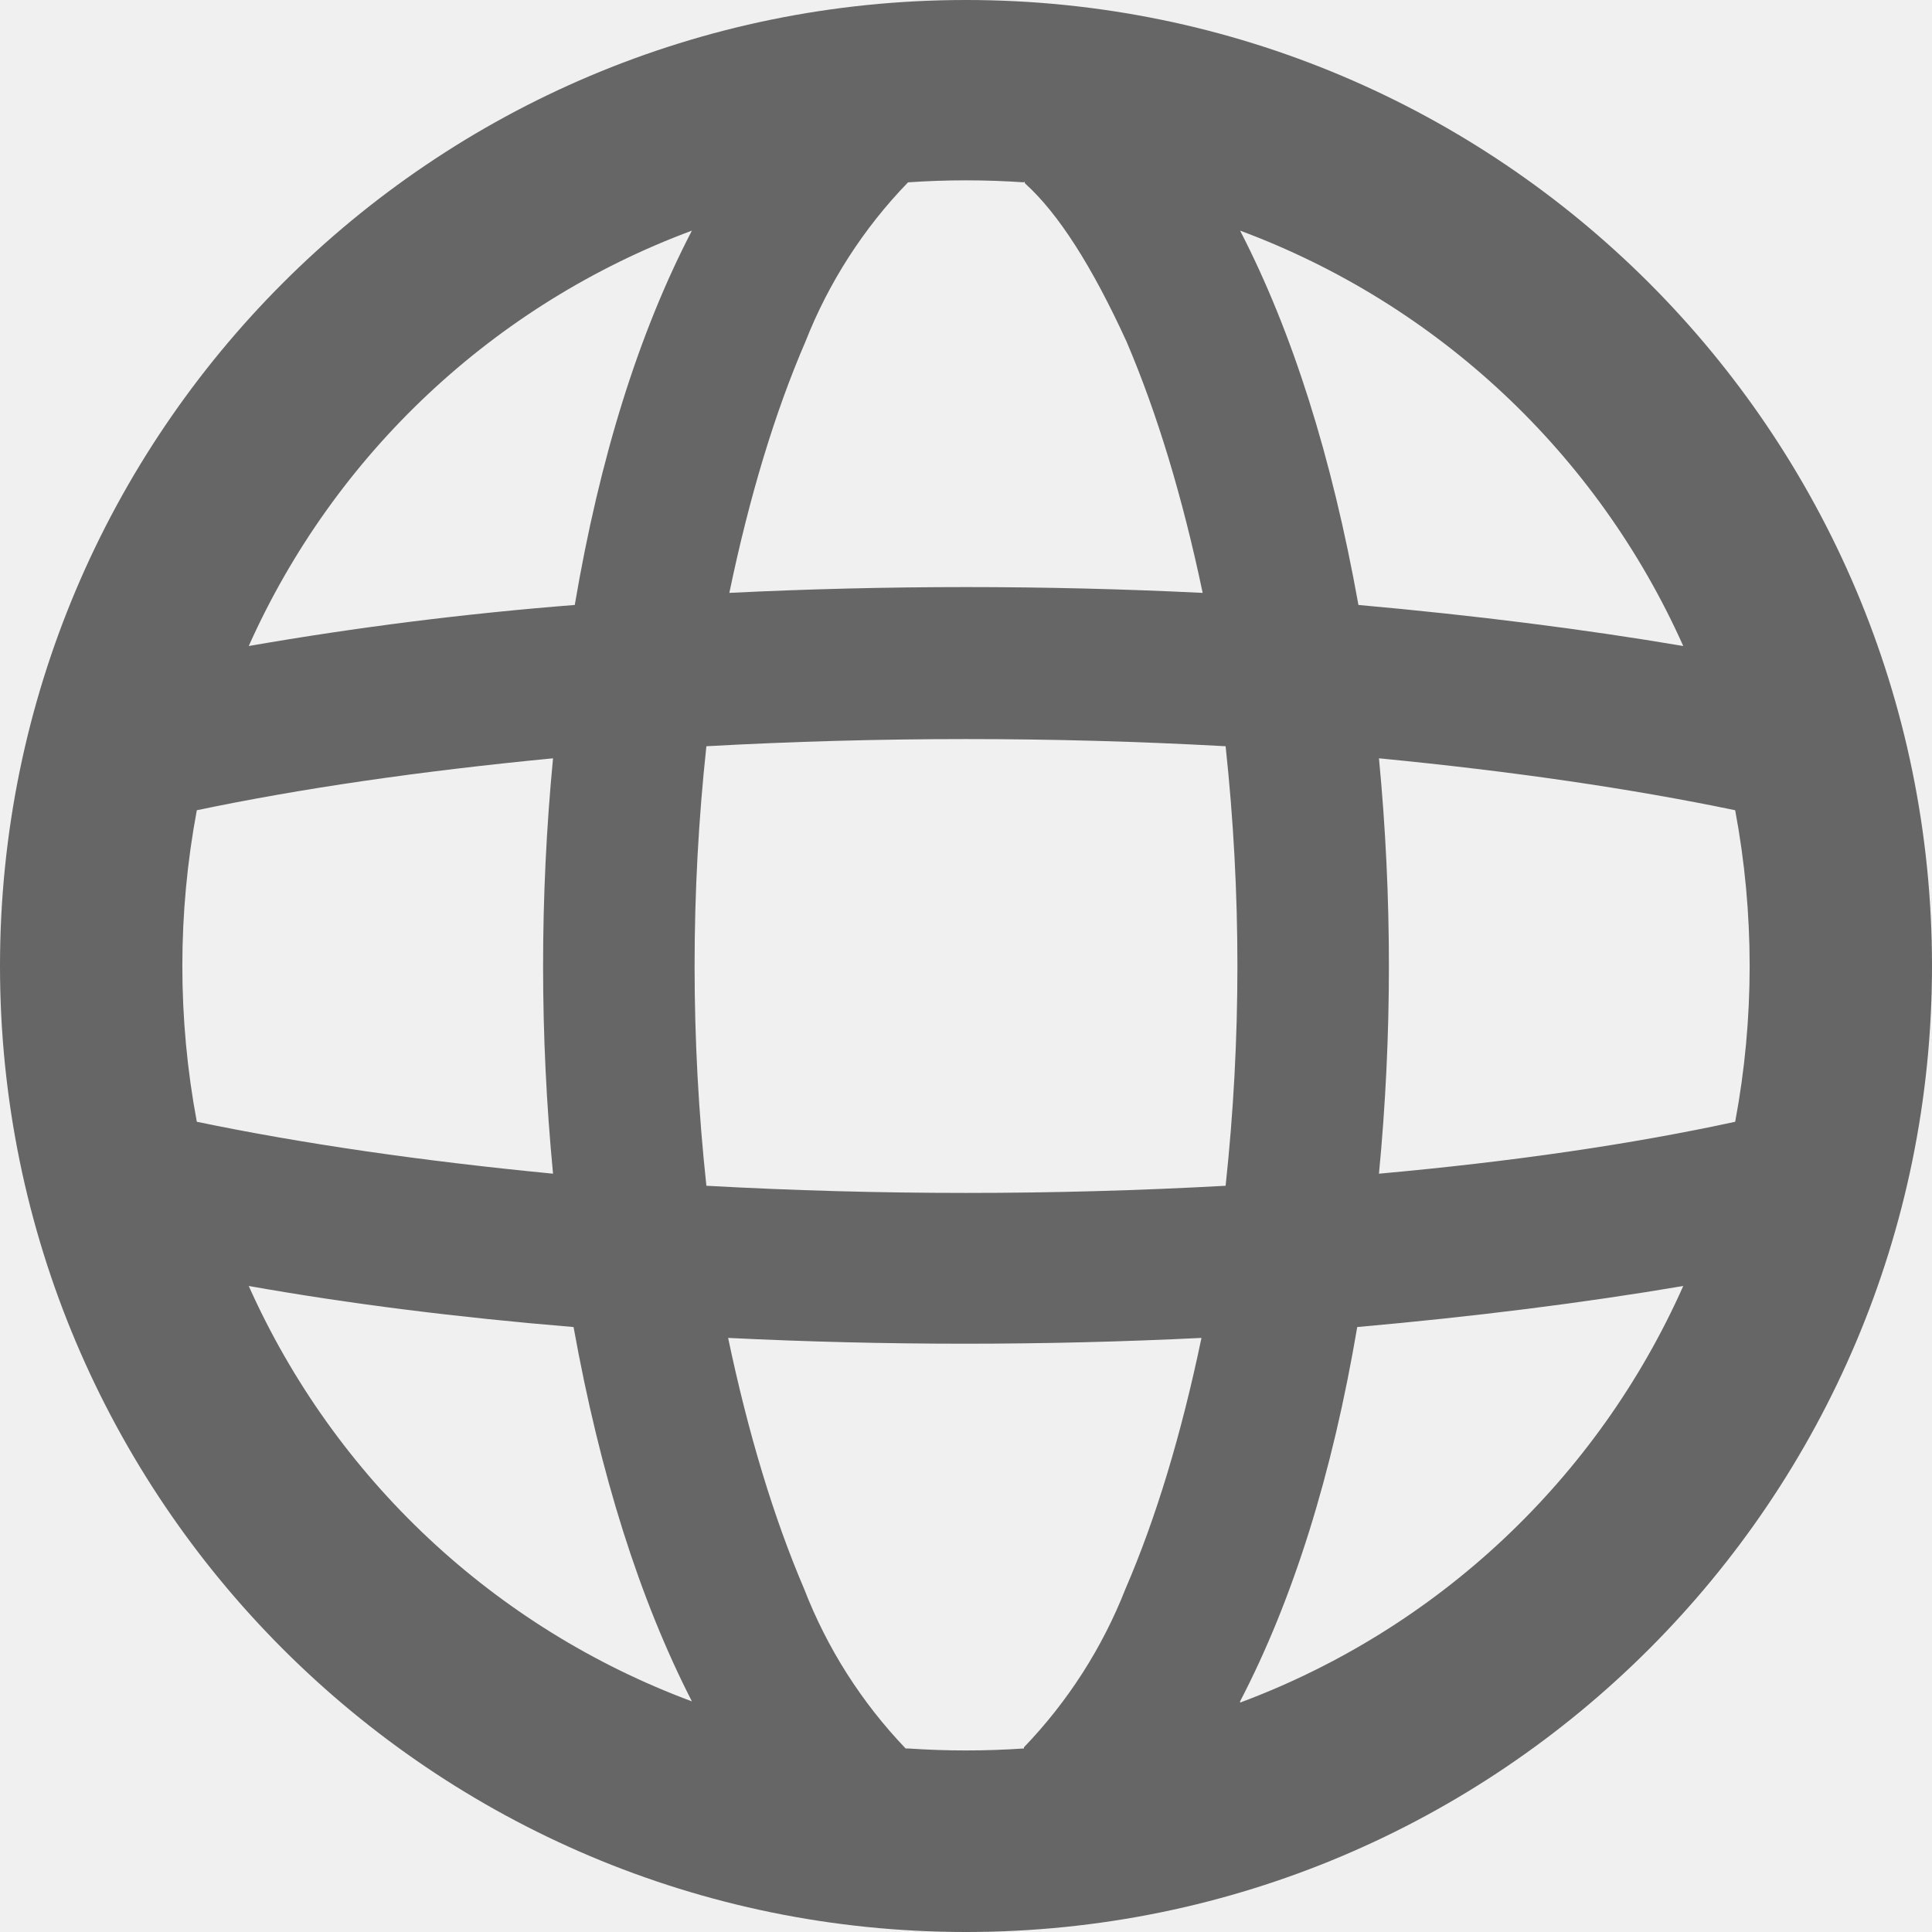
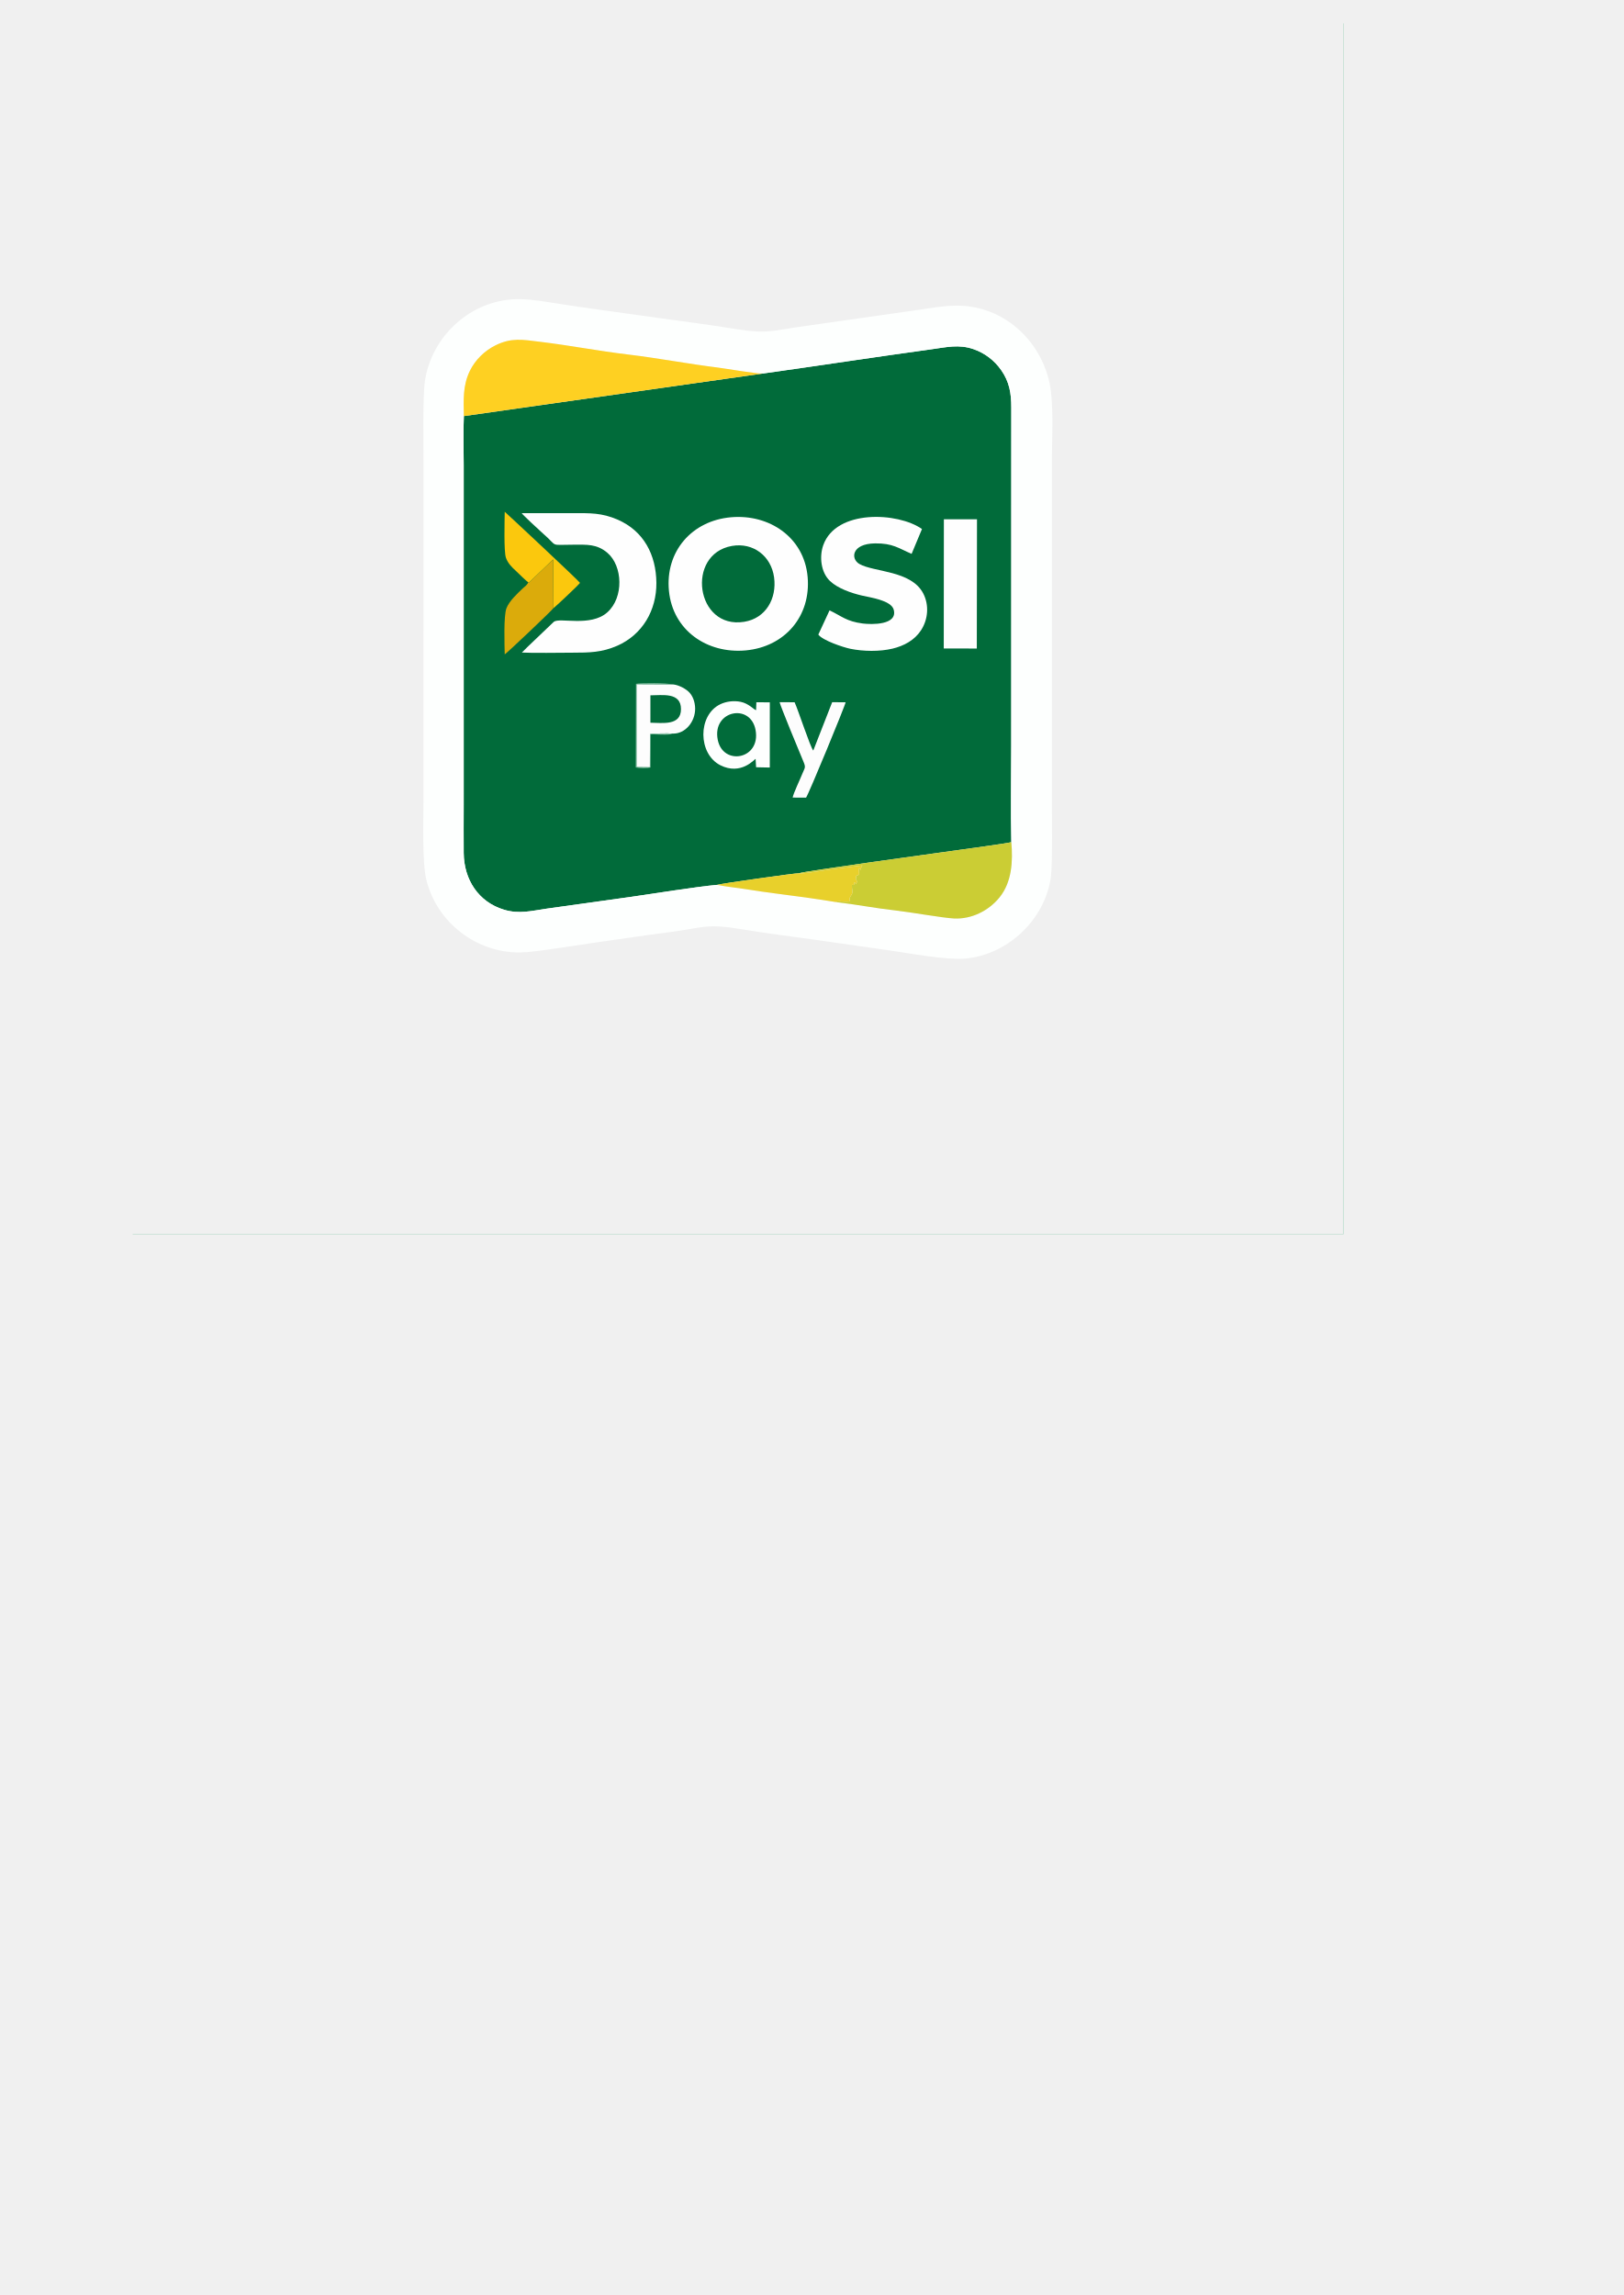
- <svg xmlns="http://www.w3.org/2000/svg" fill="none" viewBox="0 0 16 16">
-   <g clip-path="url(#a)">
-     <path fill-rule="evenodd" clip-rule="evenodd" d="M10.27 14.1a6.5 6.5 0 0 0 3.67-3.45q-1.24.21-2.7.34-.31 1.83-.97 3.1M8 16A8 8 0 1 0 8 0a8 8 0 0 0 0 16m.48-1.52a7 7 0 0 1-.96 0H7.5a4 4 0 0 1-.84-1.32q-.38-.89-.63-2.08a40 40 0 0 0 3.92 0q-.25 1.2-.63 2.08a4 4 0 0 1-.84 1.31zm2.94-4.76q1.66-.15 2.95-.43a7 7 0 0 0 0-2.58q-1.3-.27-2.95-.43a18 18 0 0 1 0 3.44m-1.27-3.54a17 17 0 0 1 0 3.64 39 39 0 0 1-4.3 0 17 17 0 0 1 0-3.64 39 39 0 0 1 4.3 0m1.1-1.17q1.45.13 2.69.34a6.5 6.5 0 0 0-3.67-3.44q.65 1.26.98 3.1M8.48 1.5l.01.02q.41.37.84 1.31.38.89.63 2.08a40 40 0 0 0-3.92 0q.25-1.2.63-2.08a4 4 0 0 1 .85-1.32 7 7 0 0 1 .96 0m-2.75.4a6.5 6.5 0 0 0-3.67 3.44 29 29 0 0 1 2.7-.34q.31-1.83.97-3.1M4.58 6.28q-1.66.16-2.95.43a7 7 0 0 0 0 2.58q1.3.27 2.95.43a18 18 0 0 1 0-3.44m.17 4.71q-1.45-.12-2.69-.34a6.5 6.5 0 0 0 3.67 3.44q-.65-1.27-.98-3.1" fill="#666" />
+ <svg xmlns="http://www.w3.org/2000/svg" xml:space="preserve" width="33.11in" height="46.811in" version="1.1" style="shape-rendering:geometricPrecision; text-rendering:geometricPrecision; image-rendering:optimizeQuality; fill-rule:evenodd; clip-rule:evenodd" viewBox="0 0 33110.24 46811.02">
+   <defs>
+     <style type="text/css">
+    
+     .fil1 {fill:#016B3A}
+     .fil10 {fill:#93C8AE}
+     .fil0 {fill:#B5DBCA}
+     .fil4 {fill:#CBCD34}
+     .fil8 {fill:#DBAB0B}
+     .fil5 {fill:#E8D02B}
+     .fil7 {fill:#FBC80D}
+     .fil9 {fill:#FDFDFD}
+     .fil2 {fill:#FDFFFE}
+     .fil3 {fill:#FED022}
+     .fil6 {fill:#FEFEFE}
+    
+   </style>
+   </defs>
+   <g id="Layer_x0020_1">
+     <polygon class="fil0" points="2706.06,25165.63 2706.06,25177.07 27406.12,25177.07 27406.12,477.01 27394.91,477.01 27392.66,25165.35 " />
+     <g id="_2405752419136">
+       <path class="fil1" d="M15556.47 7618.9l-6095.43 867.69c-15.01,324.21 -3.17,672.78 -3.06,999.67l0.04 2966.89c0.39,1318.63 -0.15,2637.25 0.04,3955.88 0.04,329.51 -3.05,660.36 -0.04,989.69 4.96,542.43 300.52,999.78 822.17,1156.63 311.46,93.66 561.69,22.39 871.18,-21.68 577.9,-82.26 1156.68,-160.2 1734.8,-242.57 448.61,-63.92 1339.92,-208.23 1738.28,-242.15 47.31,-21.39 1624.55,-245.37 1672.94,-237.1 57.73,-35.64 2790.01,-409.41 3246.29,-473.67 193.02,-27.18 954.53,-129.14 1083.74,-160.14 -14.92,-652.74 -1.52,-1320.61 -1.72,-1975.07l1.07 -6887.21c0.52,-289.84 -37.24,-525.83 -206.95,-767.86 -139.14,-198.42 -333.87,-346.54 -563.05,-426.18 -299.94,-104.23 -553.51,-39.54 -855.37,1.8 -1149.53,157.46 -2296.16,334.64 -3444.92,495.39z" />
+       <path class="fil2" d="M9461.04 8486.59c-5.72,-327.34 -24.64,-622.77 123.72,-925.01 109.03,-222.12 298.97,-407.87 520.56,-517.61 326.92,-161.92 555.86,-115.45 895.97,-74.29 643.11,77.82 1180.02,186.05 1821.55,262.85 597.13,71.48 1212,189.48 1820.7,264.93 160.01,19.84 817.06,133.34 912.94,121.45 1148.76,-160.75 2295.39,-337.93 3444.92,-495.39 301.86,-41.34 555.43,-106.02 855.37,-1.8 229.19,79.64 423.91,227.76 563.05,426.18 169.71,242.03 207.46,478.02 206.95,767.86l-1.07 6887.21c0.2,654.46 -13.19,1322.33 1.72,1975.07 33.46,385.36 12.98,812.11 -239.9,1125 -222.15,274.88 -571.84,448.59 -929.17,431 -232.67,-11.45 -895.31,-130.51 -1194.78,-163.61 -403.5,-44.61 -810.84,-123.97 -1214.95,-171.35 -394.93,-64.86 -810.44,-122.21 -1207.83,-171.95 -196.58,-24.6 -414.32,-56.67 -610.09,-88.11 -198.1,-31.82 -408.44,-51.74 -606.24,-90.07 -398.35,33.92 -1289.67,178.23 -1738.28,242.15 -578.13,82.38 -1156.91,160.31 -1734.8,242.57 -309.5,44.07 -559.72,115.34 -871.18,21.68 -521.65,-156.85 -817.21,-614.21 -822.17,-1156.63 -3,-329.33 0.09,-660.18 0.04,-989.69 -0.2,-1318.63 0.34,-2637.25 -0.04,-3955.88l-0.04 -2966.89c-0.11,-326.89 -11.95,-675.46 3.06,-999.67zm968.49 -2379.57c-890.19,71.96 -1627.28,780.39 -1761.65,1657.79 -48.28,315.28 -29.89,1304.07 -29.86,1685.27l-0.77 6838.6c0.07,415.94 -29.9,1294.41 58.56,1656.21 214.26,876.27 1032.19,1500.57 1931.79,1482.48 286.14,-5.74 1163.37,-152.61 1516.23,-201.96 499.82,-69.93 1002.07,-146.58 1502.11,-211.05 727.95,-93.86 741.33,-184.58 1502.91,-57.22 492.63,82.38 1002.37,144.43 1498.24,214.2 499.71,70.31 998.9,141.52 1498.24,214.47 414.45,60.56 1162.33,198.56 1531.97,167.1 874.07,-74.37 1635.77,-792.29 1756.27,-1662.31 37.31,-269.41 20.71,-1337.02 20.87,-1686.61l0.6 -6838.68c0.08,-468.23 47.41,-1204.58 -67.89,-1639.08 -231.89,-873.87 -993.5,-1511.83 -1912.46,-1492.1 -256.32,5.5 -513.51,52.85 -766.98,89.47l-2248.46 321.06c-716.44,93.7 -773.86,180.2 -1514.22,57.38 -493.35,-81.83 -1001.45,-143.83 -1497.71,-214.83 -716.9,-102.56 -1539.26,-207.12 -2245.89,-321.97 -247.12,-40.17 -521.37,-78.49 -771.89,-58.23z" />
+       <path class="fil3" d="M9461.04 8486.59l6095.43 -867.69c-95.88,11.89 -752.93,-101.61 -912.94,-121.45 -608.69,-75.44 -1223.57,-193.44 -1820.7,-264.93 -641.53,-76.8 -1178.44,-185.03 -1821.55,-262.85 -340.11,-41.17 -569.05,-87.63 -895.97,74.29 -221.59,109.74 -411.53,295.5 -520.56,517.61 -148.36,302.24 -129.44,597.67 -123.72,925.01z" />
+       <path class="fil4" d="M16297.38 17811.85c74.53,18.05 538.52,-65.13 651.31,-79.09l642.78 -82.07c-1.48,3.09 -4.73,6.51 -6.17,8.25l-26.13 47.15c-2.01,50.03 15.57,1.72 -6.31,37.15 -16.64,-30.14 -4.4,-15.83 -30.69,-39.13 -6,51.32 -1.52,67.92 1.57,134.9l-59.61 24.1 -3.79 46.54c-5.28,32.04 -8.78,4.32 0.97,29.96 22.79,60.09 27.81,14.05 2.54,91.58l-38.89 -37.71c-3.15,86.15 -11.46,48.36 -49.02,56.01 0.4,46.06 0.77,71.05 7.37,110.24 20.11,119.57 -81.01,102.7 -46.59,227.65 -49.05,6.15 -95.17,5.17 -145.91,1.67 -20.6,-1.42 -54.02,-5.93 -72.88,-5.81 -16.58,0.1 -19.6,-0.04 -35.82,3.06l-22.5 7.82c-2.35,-3.35 -7.59,2.83 -11.01,4.96 404.11,47.38 811.45,126.74 1214.95,171.35 299.47,33.1 962.11,152.16 1194.78,163.61 357.33,17.59 707.03,-156.12 929.17,-431 252.87,-312.89 273.36,-739.63 239.9,-1125 -129.22,31 -890.73,132.96 -1083.74,160.14 -456.28,64.26 -3188.56,438.03 -3246.29,473.67z" />
+       <path class="fil5" d="M16297.38 17811.85c-48.39,-8.26 -1625.63,215.71 -1672.94,237.1 197.8,38.33 408.14,58.25 606.24,90.07 195.77,31.44 413.51,63.5 610.09,88.11 397.39,49.74 812.91,107.09 1207.83,171.95 3.42,-2.13 8.66,-8.31 11.01,-4.96l22.5 -7.82c16.22,-3.11 19.24,-2.96 35.82,-3.06 18.86,-0.11 52.28,4.39 72.88,5.81 50.74,3.5 96.86,4.49 145.91,-1.67 -34.42,-124.94 66.71,-108.07 46.59,-227.65 -6.59,-39.19 -6.96,-64.19 -7.37,-110.24 37.55,-7.65 45.87,30.14 49.02,-56.01l38.89 37.71c25.27,-77.54 20.26,-31.5 -2.54,-91.58 -9.74,-25.64 -6.25,2.08 -0.97,-29.96l3.79 -46.54 59.61 -24.1c-3.09,-66.98 -7.56,-83.57 -1.57,-134.9 26.28,23.3 14.05,8.99 30.69,39.13 21.88,-35.43 4.3,12.88 6.31,-37.15l26.13 -47.15c1.44,-1.74 4.69,-5.15 6.17,-8.25l-642.78 82.07c-112.79,13.96 -576.79,97.13 -651.31,79.09z" />
+       <g>
+         <path class="fil6" d="M14929.21 11135.29c435.8,-75.98 800.41,208.41 859.36,640.73 58.2,426.85 -163.85,834.91 -609.46,906.8 -990.89,159.89 -1196.87,-1382.45 -249.91,-1547.53zm-17.91 -585.04c-798.87,68.84 -1346.84,697.09 -1267.09,1503.52 79.85,807.4 781.8,1283.25 1563.86,1212.61 797.39,-72.04 1335.94,-696.77 1264.69,-1500.22 -71.72,-808.9 -783.61,-1282.94 -1561.45,-1215.91z" />
+         <path class="fil6" d="M10644.78 13309.78c215.91,13.45 783.39,2.86 1035.87,2.73 334.93,-0.17 594.72,-3.66 908.17,-141.11 516.59,-226.53 803.77,-725.63 798.92,-1283.35 -4.94,-569.92 -255.68,-1057.48 -792.03,-1289.89 -322.91,-139.93 -563.44,-131.86 -906.33,-131.43 -349.3,0.45 -699.26,1.63 -1048.5,0.03 18.78,33.44 378.05,366.48 433.02,413.97 325.61,281.32 112.28,229.65 624.2,229.36 265.91,-0.16 474.45,-18.73 690.79,165.89 313.31,267.38 338.8,909.62 -1.8,1214.16 -339.86,303.86 -969.59,98.7 -1090.5,192.21l-544.61 520c-39.32,35.51 -70.09,74.51 -107.2,107.43z" />
+         <path class="fil6" d="M16919.72 12449.36l-228.52 493.2c79.85,118.15 508.51,261.31 652.41,290.62 265.72,54.13 598.19,59.96 862.37,-3.59 230.22,-55.38 445.92,-170.07 578.38,-372.22 146.13,-223.02 169.92,-515.23 45.89,-753.76 -245.04,-471.22 -1005.47,-430.91 -1301.86,-600.31 -181.06,-103.48 -163.73,-414.4 321.64,-419.91 360.09,-4.09 478.63,100 743.54,213.47l211.44 -506.54c-491.37,-346.1 -1750.5,-405.78 -2012.84,327.78 -83.31,232.94 -50.96,553.94 136.03,732.24 159.15,151.76 436.03,246.17 646.74,296.02 167.2,39.54 601.54,96.6 653.65,288.98 86.07,317.76 -454.56,305.3 -633.22,281.98 -334.63,-43.67 -424.79,-148.63 -675.65,-267.96z" />
+         <polygon class="fil6" points="19249.27,13226.32 19923.24,13227.88 19927.08,10592.29 19251.58,10592.23 " />
+         <path class="fil7" d="M10773.83 11874.35c17.16,6.44 14.97,-3.08 14.02,9.91l494.5 -474.3 5.68 993.24c18.1,-4.56 523.62,-480.02 542,-514.89 -48.54,-66.49 -1527.06,-1446.44 -1535.29,-1449.88 -2.45,177.86 -20.12,805.28 23.86,935.91 38.15,113.26 123.67,197.7 206.72,273.03 44.97,40.77 212.56,211.47 248.52,226.99z" />
+         <path class="fil8" d="M10773.83 11874.35c-7.93,50.17 -76.04,92.77 -113.15,128.43 -119.13,114.45 -272.54,255.34 -330.36,402.31 -60.52,153.88 -39.81,745.22 -35.57,941.84 28.69,-9.93 971.38,-901.35 993.27,-943.74l-5.68 -993.24 -494.5 474.3c0.96,-12.98 3.14,-3.46 -14.02,-9.91z" />
+       </g>
+       <g>
+         <path class="fil2" d="M14639.48 15089.96c-119.5,-598.79 669.69,-757.58 771.58,-199.37 109.46,599.68 -664.08,738 -771.58,199.37zm772 387.89l10.27 171.85 279.27 5.67 0.53 -1329.72 -274.69 -2 -5.57 161.37c-46.58,-10.51 -148.02,-135.71 -314.46,-169.81 -135.74,-27.82 -290.92,-10.8 -416.15,49.56 -462.54,222.93 -456.53,1011.85 1.87,1243.69 421.13,212.99 698.62,-124.4 718.92,-130.6z" />
+         <path class="fil9" d="M13266.09 14182.54c241.58,-0.72 623.45,-67.94 623.72,280.25 0.28,345.81 -380.48,280.4 -623.94,278.66l0.21 -558.91zm441.99 780.36c271.78,15.17 474.08,-248.84 470.19,-512.28 -1.91,-129.31 -45.88,-263.16 -138.96,-347.53 -78.66,-71.31 -238.26,-150.89 -347.78,-143.49l-709.73 -3.76 -0.19 1690.3 274.09 3.83 2.18 -675.17c44.97,-16.51 399.52,-20.69 450.19,-11.9z" />
+         <path class="fil9" d="M16167.02 16268.05l273.44 1.51c48.2,-58.05 806.47,-1896.85 806.85,-1945.77l-274.21 -0.58 -385.14 985.58c-60.48,-65.81 -307.17,-825.54 -381.03,-985.1l-305.3 -0.61c4.47,50 402.74,1018.11 484.31,1208.56 56.2,131.21 28.28,124.56 -22.01,252.26 -42.55,108.06 -180.81,395.41 -196.92,484.15z" />
+         <path class="fil10" d="M13708.08 14962.9c-50.67,-8.79 -405.22,-4.61 -450.19,11.9l-2.18 675.17 -274.09 -3.83 0.19 -1690.3 709.73 3.76c-45.98,-30.27 -635.06,-27.63 -719.54,-11.68l-4.33 1706.24c63.2,14.8 240.3,15.51 299.45,1.11l3.37 -674.35c77.22,-8.29 402.06,22.15 437.59,-18.02z" />
+       </g>
+     </g>
  </g>
-   <defs>
-     <clipPath id="a">
-       <path fill="#fff" d="M0 0h16v16H0z" />
-     </clipPath>
-   </defs>
</svg>
